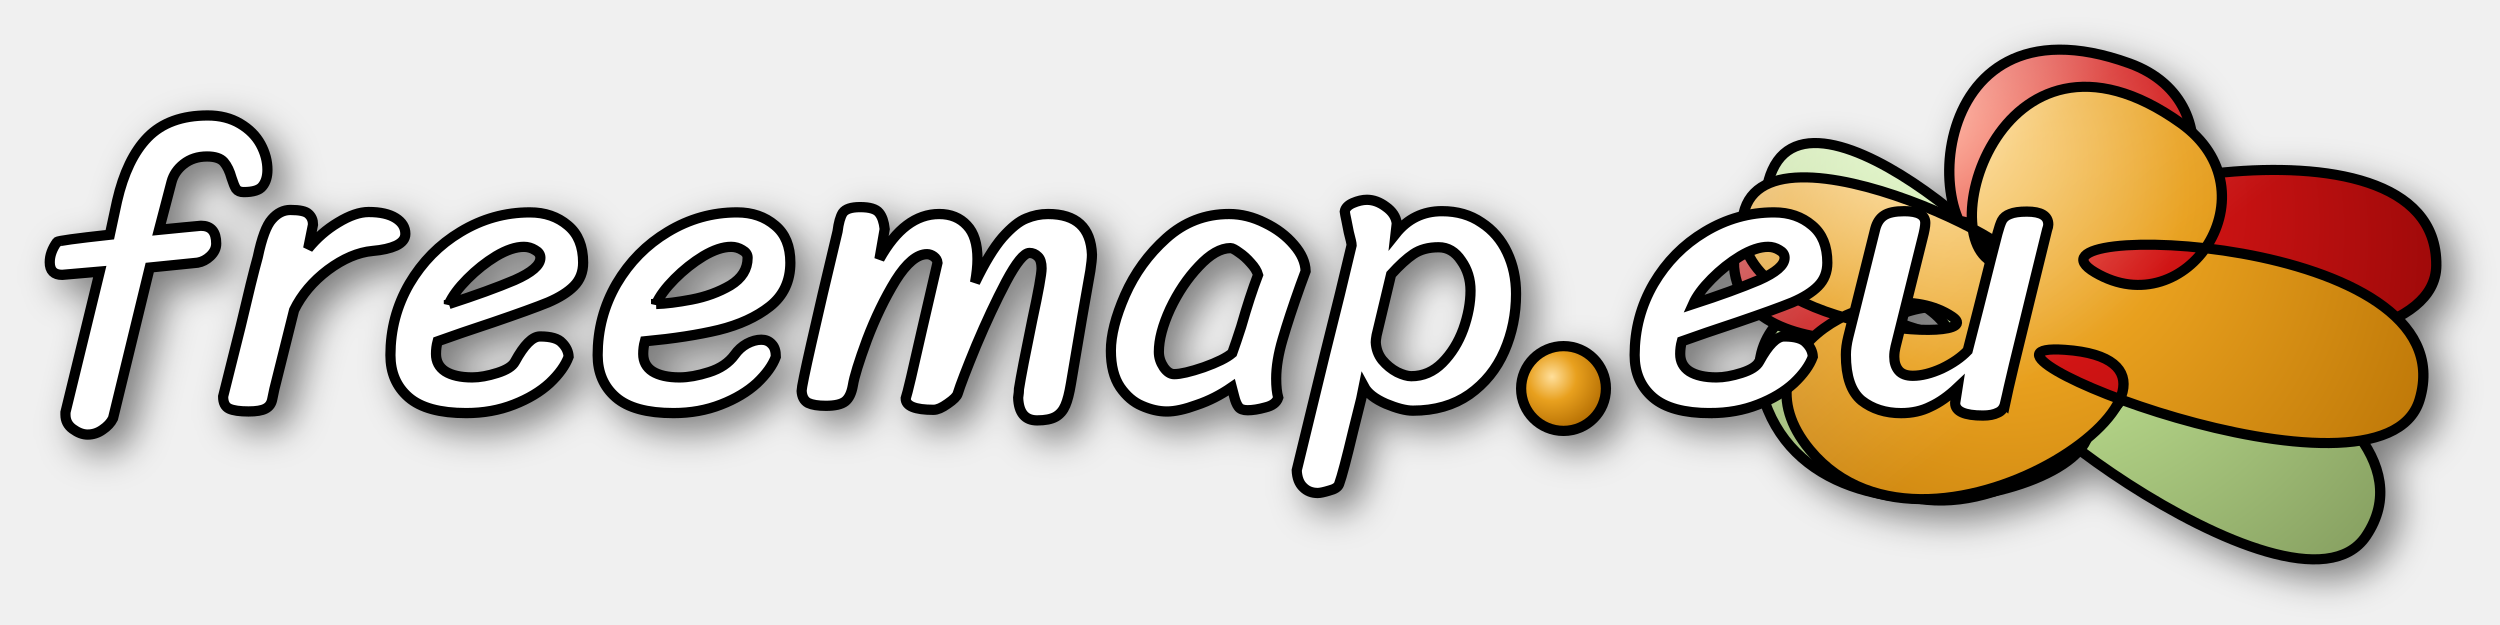
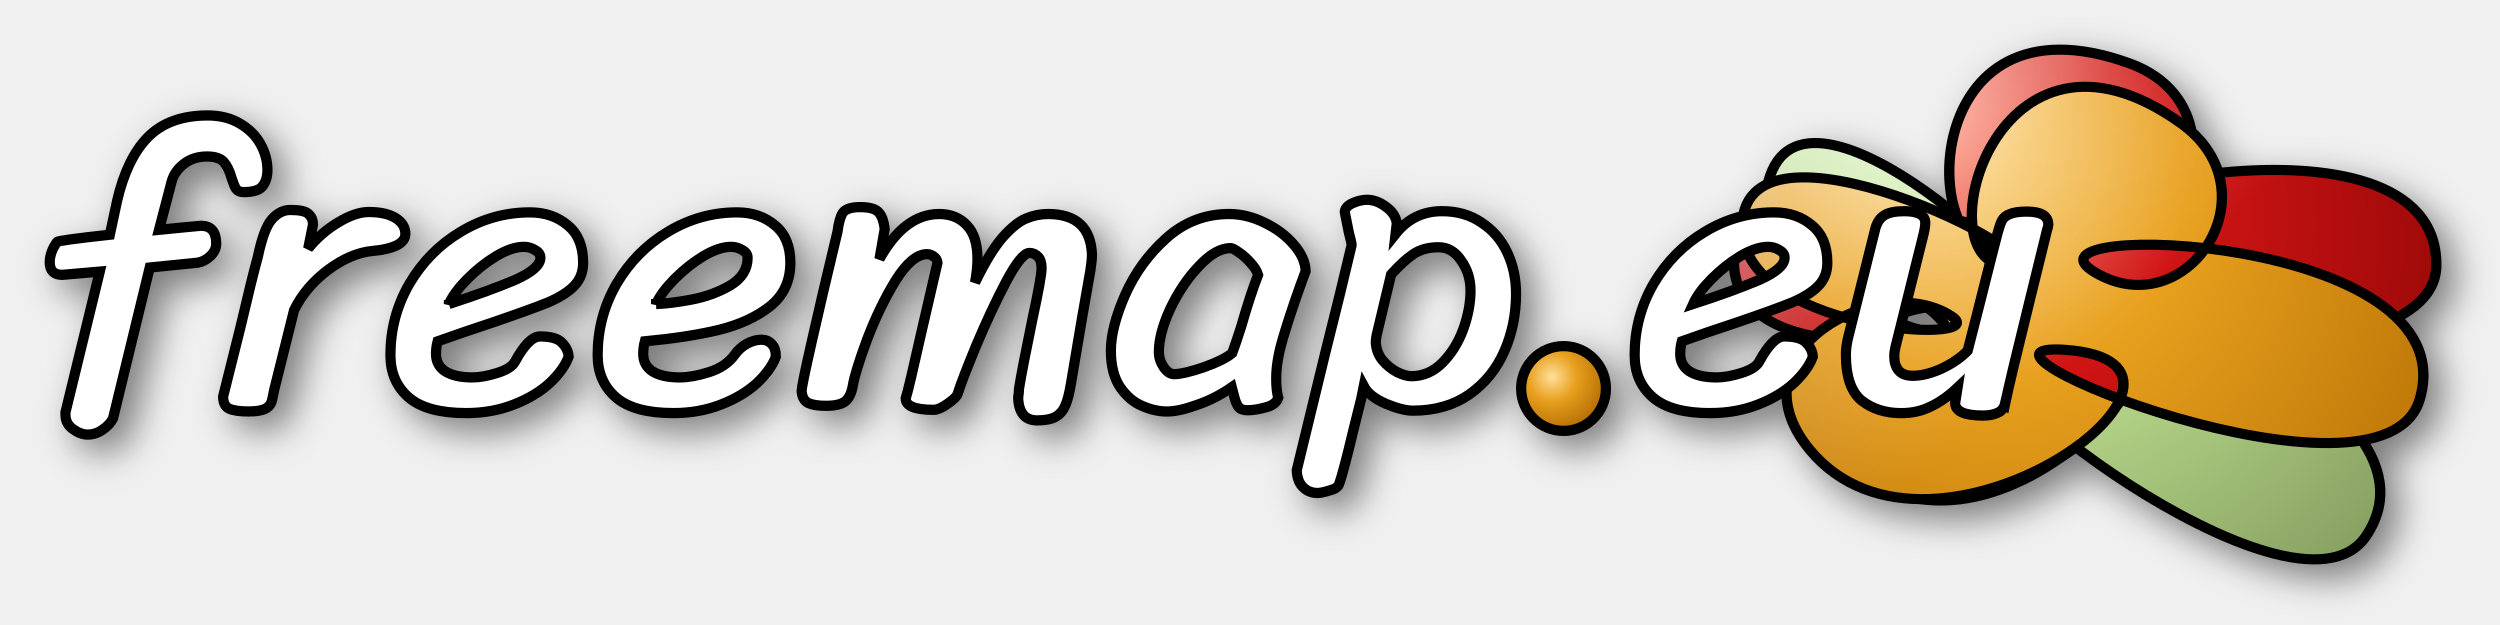
<svg xmlns="http://www.w3.org/2000/svg" id="svg8" viewBox="-2 0 53.776 13.444">
  <defs id="defs2">
    <radialGradient id="petalGreen" cx="146" cy="72" r="78" fx="120" fy="42" gradientUnits="userSpaceOnUse">
      <stop id="stop1" offset="0" stop-color="#ddf5c0" />
      <stop id="stop2" offset=".42" stop-color="#bbdd8e" />
      <stop id="stop3" offset="1" stop-color="#7a9156" />
    </radialGradient>
    <radialGradient id="petalRed" cx="146" cy="72" r="78" fx="120" fy="42" gradientUnits="userSpaceOnUse">
      <stop id="stop4" offset="0" stop-color="#ff9a80" />
      <stop id="stop5" offset=".42" stop-color="#d01414" />
      <stop id="stop6" offset="1" stop-color="#8a0505" />
    </radialGradient>
    <radialGradient id="petalAmber" cx="146" cy="72" r="78" fx="120" fy="42" gradientUnits="userSpaceOnUse">
      <stop id="stop7" offset="0" stop-color="#ffdf9b" />
      <stop id="stop8" offset=".42" stop-color="#e8a01e" />
      <stop id="stop9" offset="1" stop-color="#b06a00" />
    </radialGradient>
    <radialGradient id="dotAmber" cx="66.62" cy="90.15" r="1.25" gradientUnits="userSpaceOnUse">
      <stop id="stop13" offset="0" stop-color="#ffdf9b" />
      <stop id="stop14" offset=".42" stop-color="#e8a01e" />
      <stop id="stop15" offset="1" stop-color="#b06a00" />
    </radialGradient>
    <linearGradient id="sheen" x1="100" x2="175" y1="25" y2="115" gradientUnits="userSpaceOnUse">
      <stop id="stop10" offset="0" stop-color="#fff" stop-opacity=".7" />
      <stop id="stop11" offset=".35" stop-color="#fff" stop-opacity=".16" />
      <stop id="stop12" offset=".62" stop-color="#fff" stop-opacity="0" />
    </linearGradient>
    <filter id="filter2298" width="1.048" height="1.222" x="-.021" y="-.097" style="color-interpolation-filters:sRGB">
      <feFlood id="feFlood2288" flood-color="#000" flood-opacity=".498" result="flood" />
      <feComposite id="feComposite2290" in="flood" in2="SourceGraphic" operator="in" result="composite1" />
      <feGaussianBlur id="feGaussianBlur2292" in="composite1" result="blur" stdDeviation=".4" />
      <feOffset id="feOffset2294" dx=".3" dy=".3" result="offset" />
      <feComposite id="feComposite2296" in="SourceGraphic" in2="offset" operator="over" result="composite2" />
    </filter>
  </defs>
  <g id="layer1" transform="translate(-35.236 -82.047)">
    <g id="g1856" style="filter:url(#filter2298)">
      <g id="g21768" style="stroke-width:1.712;stroke-miterlimit:4;stroke-dasharray:none" transform="matrix(.1299 0 0 .12713 58.998 79.116)">
-         <path id="path21753" d="M169.314 57.478c-22.719-30.236-47.267 9.534-35.102 14.41 12.534 5.023-30.954-38.474-39.038-20.06-7.726 17.598 33.82 32.774 28.357 25.909-8.896-11.179-37.166-5.169-29.102 14.692 12.242 30.152 74.777 7.371 45.318-3.891-21.26-8.129 41.697 43.509 53.734 25.212 16.163-24.57-56.865-49.29-45.108-36.26 11.873 13.16 32.715-4.342 20.94-20.012" style="fill:url(#petalGreen);fill-opacity:1;fill-rule:evenodd;stroke:none" />
-         <path id="path21753-gloss" d="M169.314 57.478c-22.719-30.236-47.267 9.534-35.102 14.41 12.534 5.023-30.954-38.474-39.038-20.06-7.726 17.598 33.82 32.774 28.357 25.909-8.896-11.179-37.166-5.169-29.102 14.692 12.242 30.152 74.777 7.371 45.318-3.891-21.26-8.129 41.697 43.509 53.734 25.212 16.163-24.57-56.865-49.29-45.108-36.26 11.873 13.16 32.715-4.342 20.94-20.012" style="fill:url(#sheen);fill-rule:evenodd;stroke:none" />
-         <path id="path21753-outline" d="M169.314 57.478c-22.719-30.236-47.267 9.534-35.102 14.41 12.534 5.023-30.954-38.474-39.038-20.06-7.726 17.598 33.82 32.774 28.357 25.909-8.896-11.179-37.166-5.169-29.102 14.692 12.242 30.152 74.777 7.371 45.318-3.891-21.26-8.129 41.697 43.509 53.734 25.212 16.163-24.57-56.865-49.29-45.108-36.26 11.873 13.16 32.715-4.342 20.94-20.012Z" style="fill:none;stroke:#000;stroke-width:1.712;stroke-linecap:butt;stroke-linejoin:miter;stroke-miterlimit:4;stroke-dasharray:none;stroke-opacity:1" />
+         <path id="path21753" d="M 169.314,57.478 C 146.595,27.242 122.047,67.012 134.212,71.888 C 146.746,76.911 103.258,33.414 95.174,51.828 C 87.448,69.426 128.994,84.602 123.531,77.737 C 114.635,66.558 101.484,78.57 102.911,90.991 C 104.102,101.363 111.279,104.646 119.874,104.646 C 133.056,104.646 158.218,95.599 139.747,88.538 C 118.487,80.409 181.444,132.047 193.481,113.75 C 209.644,89.18 136.616,64.46 148.373,77.49 C 160.246,90.65 181.088,73.148 169.313,57.478" style="fill:url(#petalGreen);fill-opacity:1;fill-rule:evenodd;stroke:none" />
+         <path id="path21753-gloss" d="M 169.314,57.478 C 146.595,27.242 122.047,67.012 134.212,71.888 C 146.746,76.911 103.258,33.414 95.174,51.828 C 87.448,69.426 128.994,84.602 123.531,77.737 C 114.635,66.558 101.484,78.57 102.911,90.991 C 104.102,101.363 111.279,104.646 119.874,104.646 C 133.056,104.646 158.218,95.599 139.747,88.538 C 118.487,80.409 181.444,132.047 193.481,113.75 C 209.644,89.18 136.616,64.46 148.373,77.49 C 160.246,90.65 181.088,73.148 169.313,57.478" style="fill:url(#sheen);fill-rule:evenodd;stroke:none" />
+         <path id="path21753-outline" d="M 169.314,57.478 C 146.595,27.242 122.047,67.012 134.212,71.888 C 146.746,76.911 103.258,33.414 95.174,51.828 C 87.448,69.426 128.994,84.602 123.531,77.737 C 114.635,66.558 101.484,78.57 102.911,90.991 C 104.102,101.363 111.279,104.646 119.874,104.646 C 133.056,104.646 158.218,95.599 139.747,88.538 C 118.487,80.409 181.444,132.047 193.481,113.75 C 209.644,89.18 136.616,64.46 148.373,77.49 C 160.246,90.65 181.088,73.148 169.313,57.478Z" style="fill:none;stroke:#000;stroke-width:1.712;stroke-linecap:butt;stroke-linejoin:miter;stroke-miterlimit:4;stroke-dasharray:none;stroke-opacity:1" />
        <path id="path21755" d="M154.309 33.777c-35.477-13.105-34.563 33.621-21.697 31.129 13.257-2.569-46.862-15.567-43.68 4.29 3.04 18.977 46.184 9.224 37.871 6.413-13.532-4.576-34.038 15.792-16.5 28.116 26.626 18.71 66.845-34.317 35.983-27.823-22.274 4.686 58.62 13.979 58.823-7.921.274-29.408-74.5-10.62-57.558-6.038 17.11 4.629 25.144-21.374 6.758-28.166" style="fill:url(#petalRed);fill-opacity:1;fill-rule:evenodd;stroke:none" />
        <path id="path21755-gloss" d="M154.309 33.777c-35.477-13.105-34.563 33.621-21.697 31.129 13.257-2.569-46.862-15.567-43.68 4.29 3.04 18.977 46.184 9.224 37.871 6.413-13.532-4.576-34.038 15.792-16.5 28.116 26.626 18.71 66.845-34.317 35.983-27.823-22.274 4.686 58.62 13.979 58.823-7.921.274-29.408-74.5-10.62-57.558-6.038 17.11 4.629 25.144-21.374 6.758-28.166" style="fill:url(#sheen);fill-rule:evenodd;stroke:none" />
        <path id="path21755-outline" d="M154.309 33.777c-35.477-13.105-34.563 33.621-21.697 31.129 13.257-2.569-46.862-15.567-43.68 4.29 3.04 18.977 46.184 9.224 37.871 6.413-13.532-4.576-34.038 15.792-16.5 28.116 26.626 18.71 66.845-34.317 35.983-27.823-22.274 4.686 58.62 13.979 58.823-7.921.274-29.408-74.5-10.62-57.558-6.038 17.11 4.629 25.144-21.374 6.758-28.166Z" style="fill:none;stroke:#000;stroke-width:1.712;stroke-linecap:butt;stroke-linejoin:miter;stroke-miterlimit:4;stroke-dasharray:none;stroke-opacity:1" />
        <path id="path21697" d="M162.823 43.913c-30.544-22.303-42.437 22.894-29.38 24.013 13.455 1.153-40.822-27.783-43.189-7.813-2.262 19.086 41.904 21.497 34.677 16.521-11.767-8.1-37.059 5.887-23.557 22.535 20.498 25.276 73.68-14.74 42.217-16.929-22.706-1.58 52.567 29.47 58.749 8.46 8.302-28.214-68.76-30.58-53.717-21.54 15.193 9.128 30.03-13.688 14.2-25.247" style="fill:url(#petalAmber);fill-opacity:1;fill-rule:evenodd;stroke:none" />
        <path id="path21697-gloss" d="M162.823 43.913c-30.544-22.303-42.437 22.894-29.38 24.013 13.455 1.153-40.822-27.783-43.189-7.813-2.262 19.086 41.904 21.497 34.677 16.521-11.767-8.1-37.059 5.887-23.557 22.535 20.498 25.276 73.68-14.74 42.217-16.929-22.706-1.58 52.567 29.47 58.749 8.46 8.302-28.214-68.76-30.58-53.717-21.54 15.193 9.128 30.03-13.688 14.2-25.247" style="fill:url(#sheen);fill-rule:evenodd;stroke:none" />
        <path id="path21697-outline" d="M162.823 43.913c-30.544-22.303-42.437 22.894-29.38 24.013 13.455 1.153-40.822-27.783-43.189-7.813-2.262 19.086 41.904 21.497 34.677 16.521-11.767-8.1-37.059 5.887-23.557 22.535 20.498 25.276 73.68-14.74 42.217-16.929-22.706-1.58 52.567 29.47 58.749 8.46 8.302-28.214-68.76-30.58-53.717-21.54 15.193 9.128 30.03-13.688 14.2-25.247Z" style="fill:none;stroke:#000;stroke-width:1.712;stroke-linecap:butt;stroke-linejoin:miter;stroke-miterlimit:4;stroke-dasharray:none;stroke-opacity:1" />
      </g>
      <path id="text835" d="M35.768 90.79q-.07.139-.226.243-.148.104-.322.104-.156 0-.321-.121-.157-.114-.157-.305v-.052l.74-3.018-.81.07q-.269 0-.269-.27 0-.217.157-.435.026-.035 1.139-.156l.156-.722q.21-.905.661-1.366.461-.47 1.296-.47.4 0 .696.175.296.174.444.443.147.27.147.548 0 .218-.104.348-.096.13-.409.13-.113 0-.165-.07-.043-.069-.096-.234-.06-.217-.165-.34-.104-.12-.365-.12-.296 0-.505.164-.2.157-.26.383l-.27 1.026.53-.052q.348-.035.374-.035.33 0 .33.383 0 .148-.13.27-.121.113-.27.139l-1.034.104Zm3.48-.627-.044.209q-.026.148-.148.209-.113.06-.365.06-.287 0-.418-.06-.13-.061-.13-.261l.374-1.487q.252-1.07.374-1.505.13-.617.304-.809.174-.2.4-.2.304 0 .391.087.096.087.096.226l-.104.513q.278-.339.643-.556.374-.226.661-.226.374 0 .583.13t.209.34q0 .156-.2.252-.192.086-.505.113-.47.043-.965.408-.487.366-.73.861Zm4.139.513q-.852 0-1.244-.339-.391-.339-.391-.904 0-.827.409-1.531.417-.704 1.104-1.113.696-.418 1.496-.418.487 0 .818.279.33.27.33.8 0 .304-.2.504-.191.192-.557.348-.365.148-1.182.426-.74.244-1.2.409-.035.13-.035.27 0 .243.2.374.208.13.582.13.235 0 .54-.096.304-.095.382-.243.296-.54.54-.54.356 0 .478.14.13.13.139.295-.104.279-.409.566-.304.278-.774.46-.47.183-1.026.183Zm-.374-2.34q.861-.277 1.418-.512.556-.244.556-.479 0-.104-.113-.165-.113-.07-.243-.07-.261 0-.6.2-.33.2-.618.488-.287.287-.4.539Zm4.844 2.34q-.852 0-1.243-.339t-.392-.904q0-.827.409-1.531.417-.704 1.104-1.113.696-.418 1.496-.418.487 0 .818.279.33.27.33.8 0 .591-.443.939-.435.34-1.105.504-.66.157-1.591.244-.035.13-.035.27 0 .243.2.374.209.13.583.13.278 0 .635-.113.365-.113.556-.374.105-.148.261-.235.165-.087.313-.087.14 0 .226.096.087.087.087.27-.104.278-.408.565-.305.278-.775.46-.47.183-1.026.183Zm-.374-2.34q.305-.008.766-.095.46-.087.835-.304.373-.226.373-.592 0-.104-.113-.165-.113-.07-.243-.07-.261 0-.6.2-.33.2-.618.488-.287.287-.4.539Zm3.914-1.556q.035-.278.113-.4.087-.122.374-.122.313 0 .409.122.095.113.121.348l-.113.644q.54-.966 1.288-.966.374 0 .6.244.226.234.226.722 0 .217-.052.504.313-.644.591-.965.287-.322.513-.41.226-.095.47-.095.913 0 .948.87 0 .122-.035.348-.148.809-.418 2.417-.052.314-.121.47-.07.165-.209.244-.14.078-.4.078-.391 0-.409-.487.018-.122.018-.191.06-.383.287-1.479.2-.922.2-1.104t-.079-.253q-.078-.078-.182-.078-.174 0-.505.618-.322.608-.643 1.365-.313.757-.4 1.035-.026.087-.218.217-.182.13-.304.13-.6 0-.6-.243.052-.148.356-1.496l.33-1.417q-.008-.078-.078-.13t-.147-.053q-.322 0-.679.565-.348.566-.617 1.27-.261.705-.305.983-.043.243-.165.34-.122.095-.417.095-.253 0-.383-.061-.13-.07-.14-.261 0-.096.21-1.018.208-.921.565-2.4Zm9.506 3.566q-.052.156-.279.209-.217.06-.382.06-.148 0-.2-.078-.052-.07-.087-.209-.035-.147-.052-.208-.366.252-.757.382-.383.14-.644.14-.26 0-.539-.122-.27-.113-.47-.4-.2-.296-.2-.783 0-.496.305-1.191.313-.705.887-1.218.583-.522 1.357-.522.391 0 .774.191.382.183.626.47.243.278.252.565l-.113.305q-.243.678-.383 1.157-.139.47-.139.843 0 .252.044.409Zm-.992-.957q.079-.217.192-.565.19-.661.365-1.113-.035-.122-.157-.253-.121-.139-.252-.226-.13-.095-.183-.095-.321 0-.687.391-.365.383-.617.913-.244.53-.244.922 0 .174.105.33.104.148.226.148.2 0 .635-.147.443-.157.617-.305Zm2.844.722q-.009.052-.235.948-.217.905-.304 1.14-.035.095-.209.138-.174.053-.252.053-.191 0-.313-.122-.13-.122-.14-.365l.61-2.496q.347-1.366.574-2.331 0-.052-.061-.278-.026-.14-.052-.261-.027-.122-.035-.183.017-.113.174-.183.165-.07.304-.07.209 0 .409.149.209.147.235.356l-.026.226q.39-.487 1-.487.495 0 .852.244.365.235.557.643.19.4.19.887 0 .653-.251 1.227-.252.574-.757.93-.504.348-1.217.348-.227 0-.583-.148-.357-.156-.47-.365Zm.27-1.104q-.018.104-.018.147.01.218.14.383.139.165.321.261.183.087.305.087.382 0 .67-.287.295-.296.452-.722.156-.435.156-.826 0-.365-.2-.644-.191-.287-.487-.287-.33 0-.548.148-.209.14-.478.435Zm7.2 1.67q-.851 0-1.243-.34-.391-.339-.391-.904 0-.827.409-1.531.417-.704 1.104-1.113.696-.418 1.496-.418.487 0 .818.279.33.27.33.8 0 .304-.2.504-.191.192-.557.348-.365.148-1.182.426-.74.244-1.2.409-.035.13-.035.27 0 .243.2.374.208.13.582.13.235 0 .54-.096.304-.095.382-.243.296-.54.54-.54.356 0 .478.14.13.13.139.295-.104.279-.409.566-.304.278-.774.46-.47.183-1.026.183Zm-.373-2.34q.86-.278 1.418-.513.556-.244.556-.479 0-.104-.113-.165-.113-.07-.243-.07-.261 0-.6.2-.331.2-.618.488-.287.287-.4.539Zm6.731 2.13q-.034.148-.156.2-.122.062-.322.062-.6 0-.6-.27l.052-.33q-.296.278-.583.408-.278.14-.634.14-.505 0-.853-.27-.339-.279-.339-.983 0-.174.052-.383l.583-2.322q.052-.191.183-.278.139-.096.443-.096.452 0 .452.252 0 .105-.06.331l-.583 2.33q-.026.105-.026.21 0 .182.095.295.096.113.305.113.278 0 .626-.156.348-.166.557-.383l.226-.878q.356-1.41.417-1.635.052-.192.096-.279.052-.095.174-.139.122-.052.365-.052.461 0 .461.278 0 .044-.026.113-.018.061-.026.105l-.348 1.409q-.418 1.678-.53 2.209Z" aria-label="freemap eu" style="font-size:8.697px;line-height:125%;font-family:Sriracha;-inkscape-font-specification:&quot;Sriracha, Normal&quot;;letter-spacing:0;word-spacing:0;fill:#fff;stroke:#000;stroke-width:.22" transform="scale(.99718 1.00283)" />
      <circle id="path891" cx="66.868" cy="90.404" r=".912" style="opacity:1;fill:url(#dotAmber);fill-opacity:1;stroke:#000;stroke-width:.22;stroke-linecap:round;stroke-linejoin:round;stroke-miterlimit:4;stroke-dasharray:none;stroke-opacity:1" />
    </g>
  </g>
</svg>
